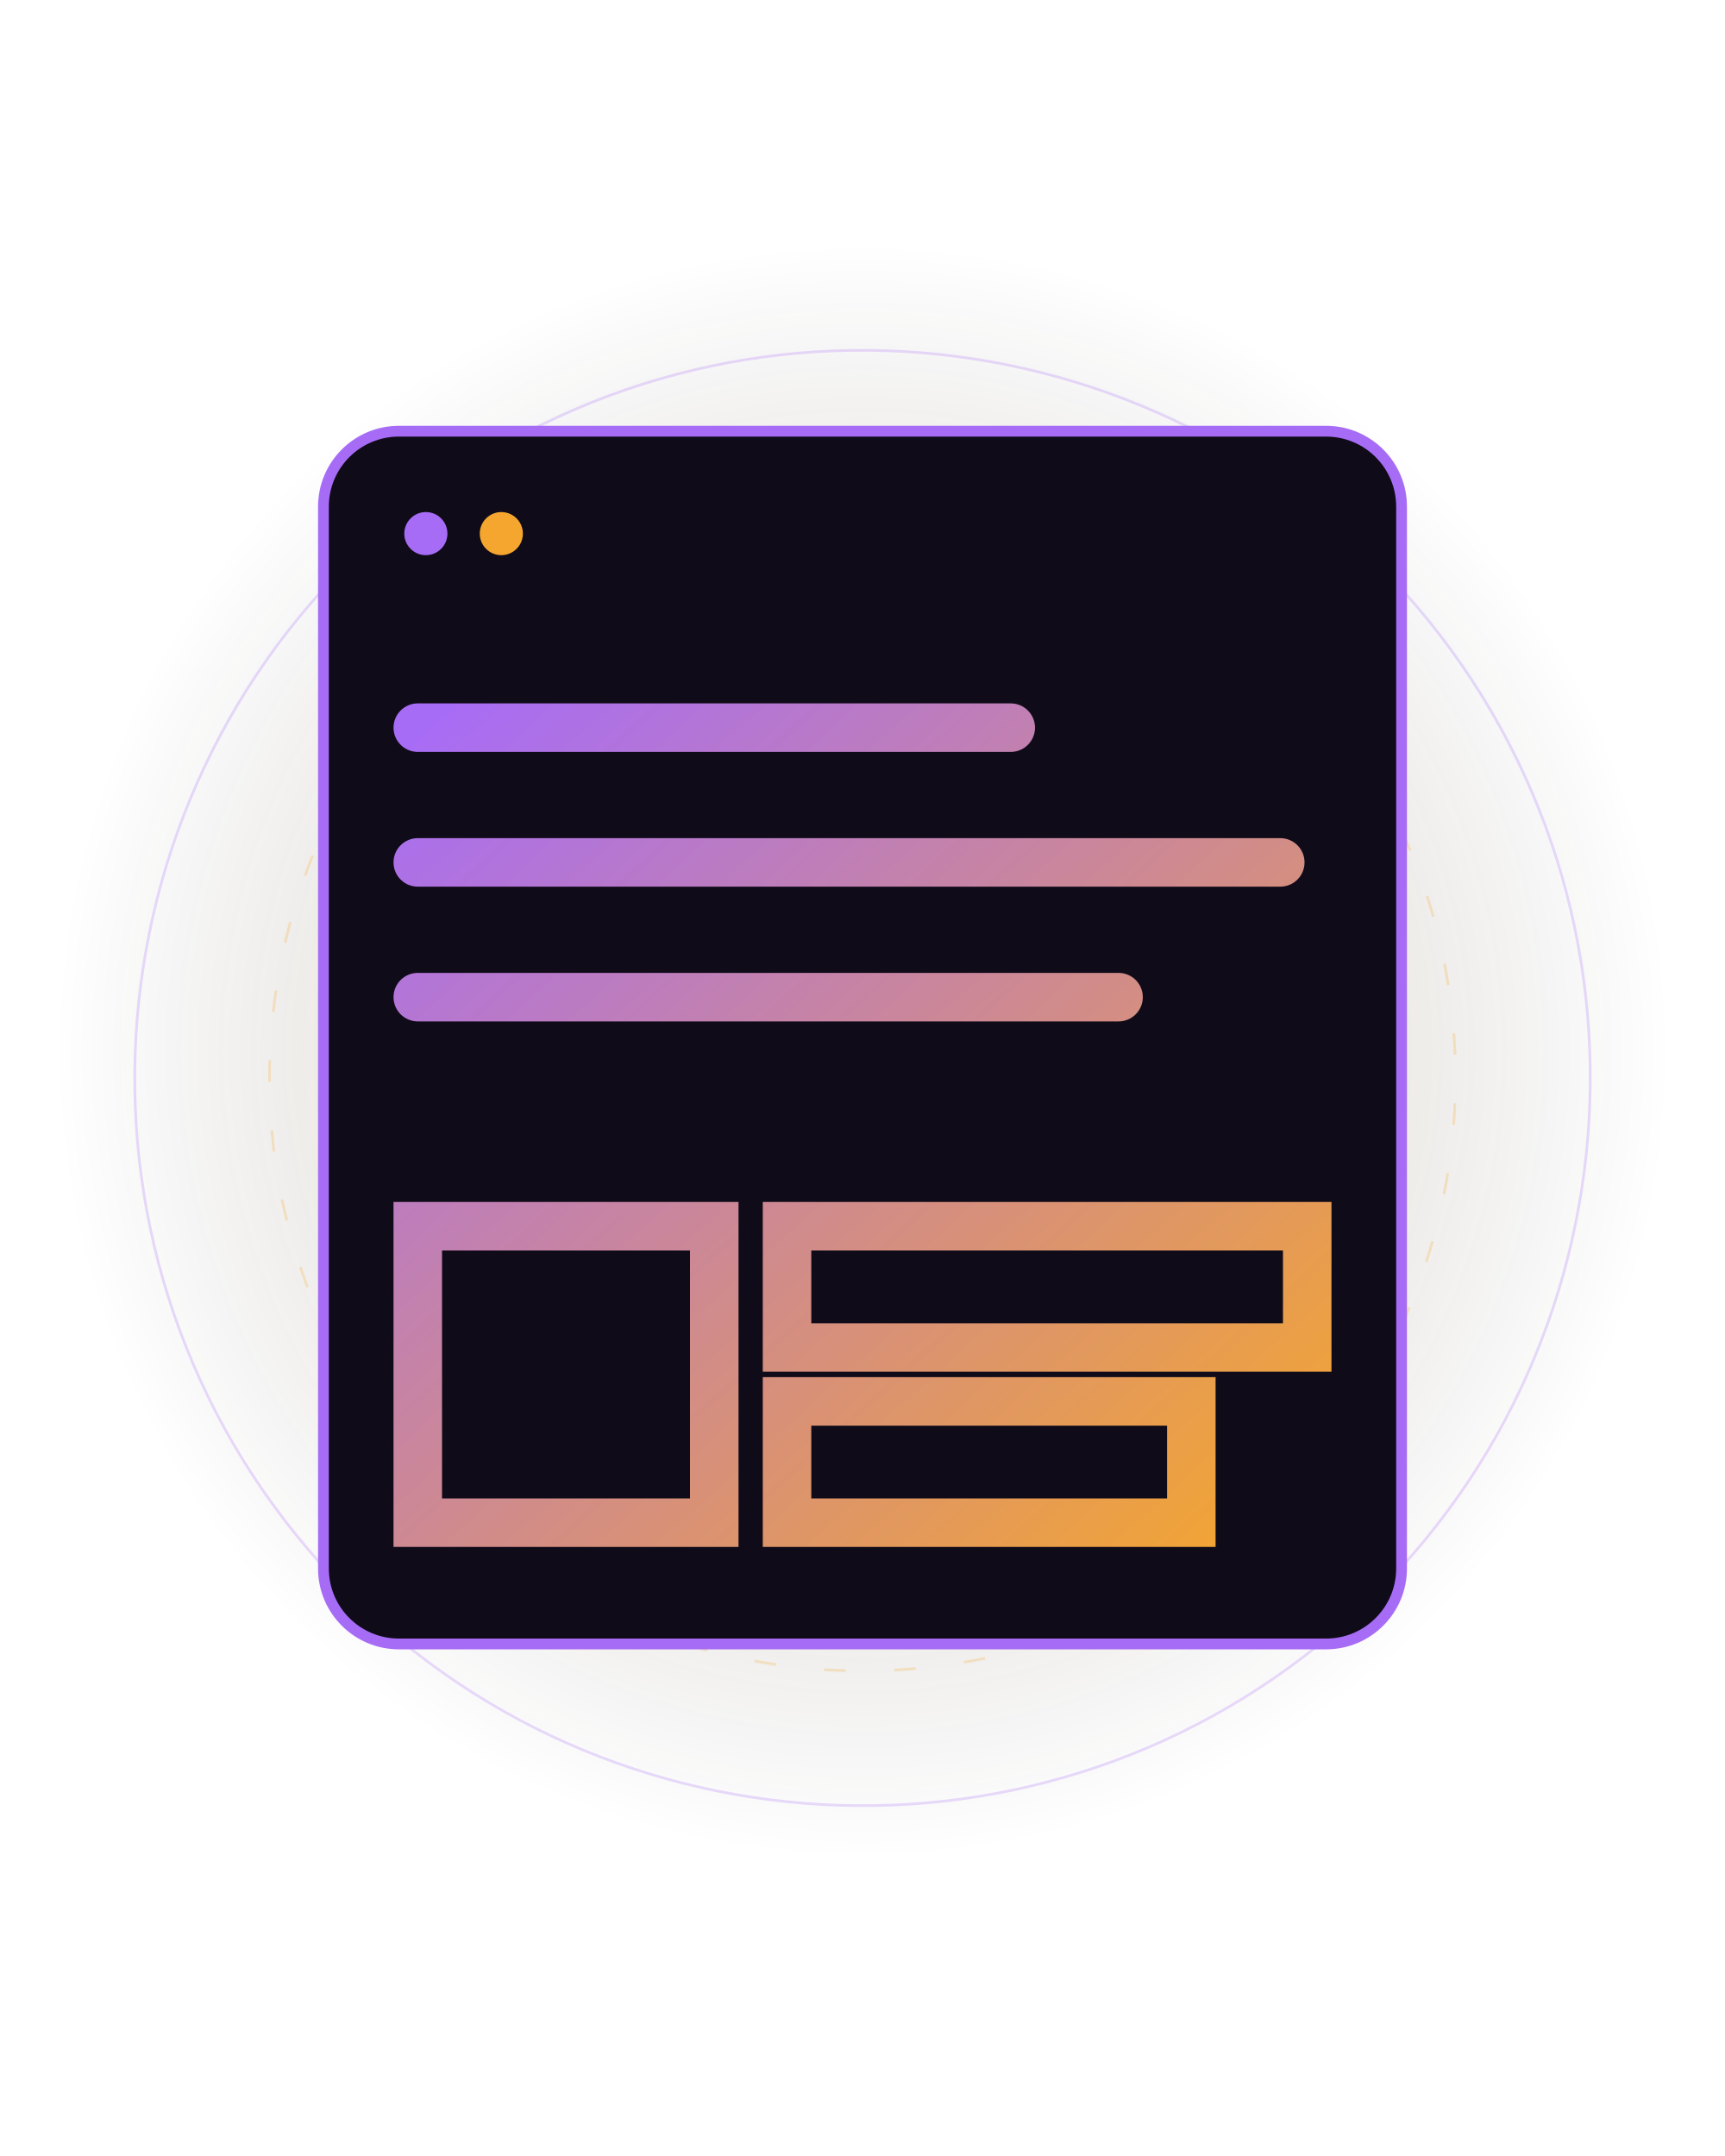
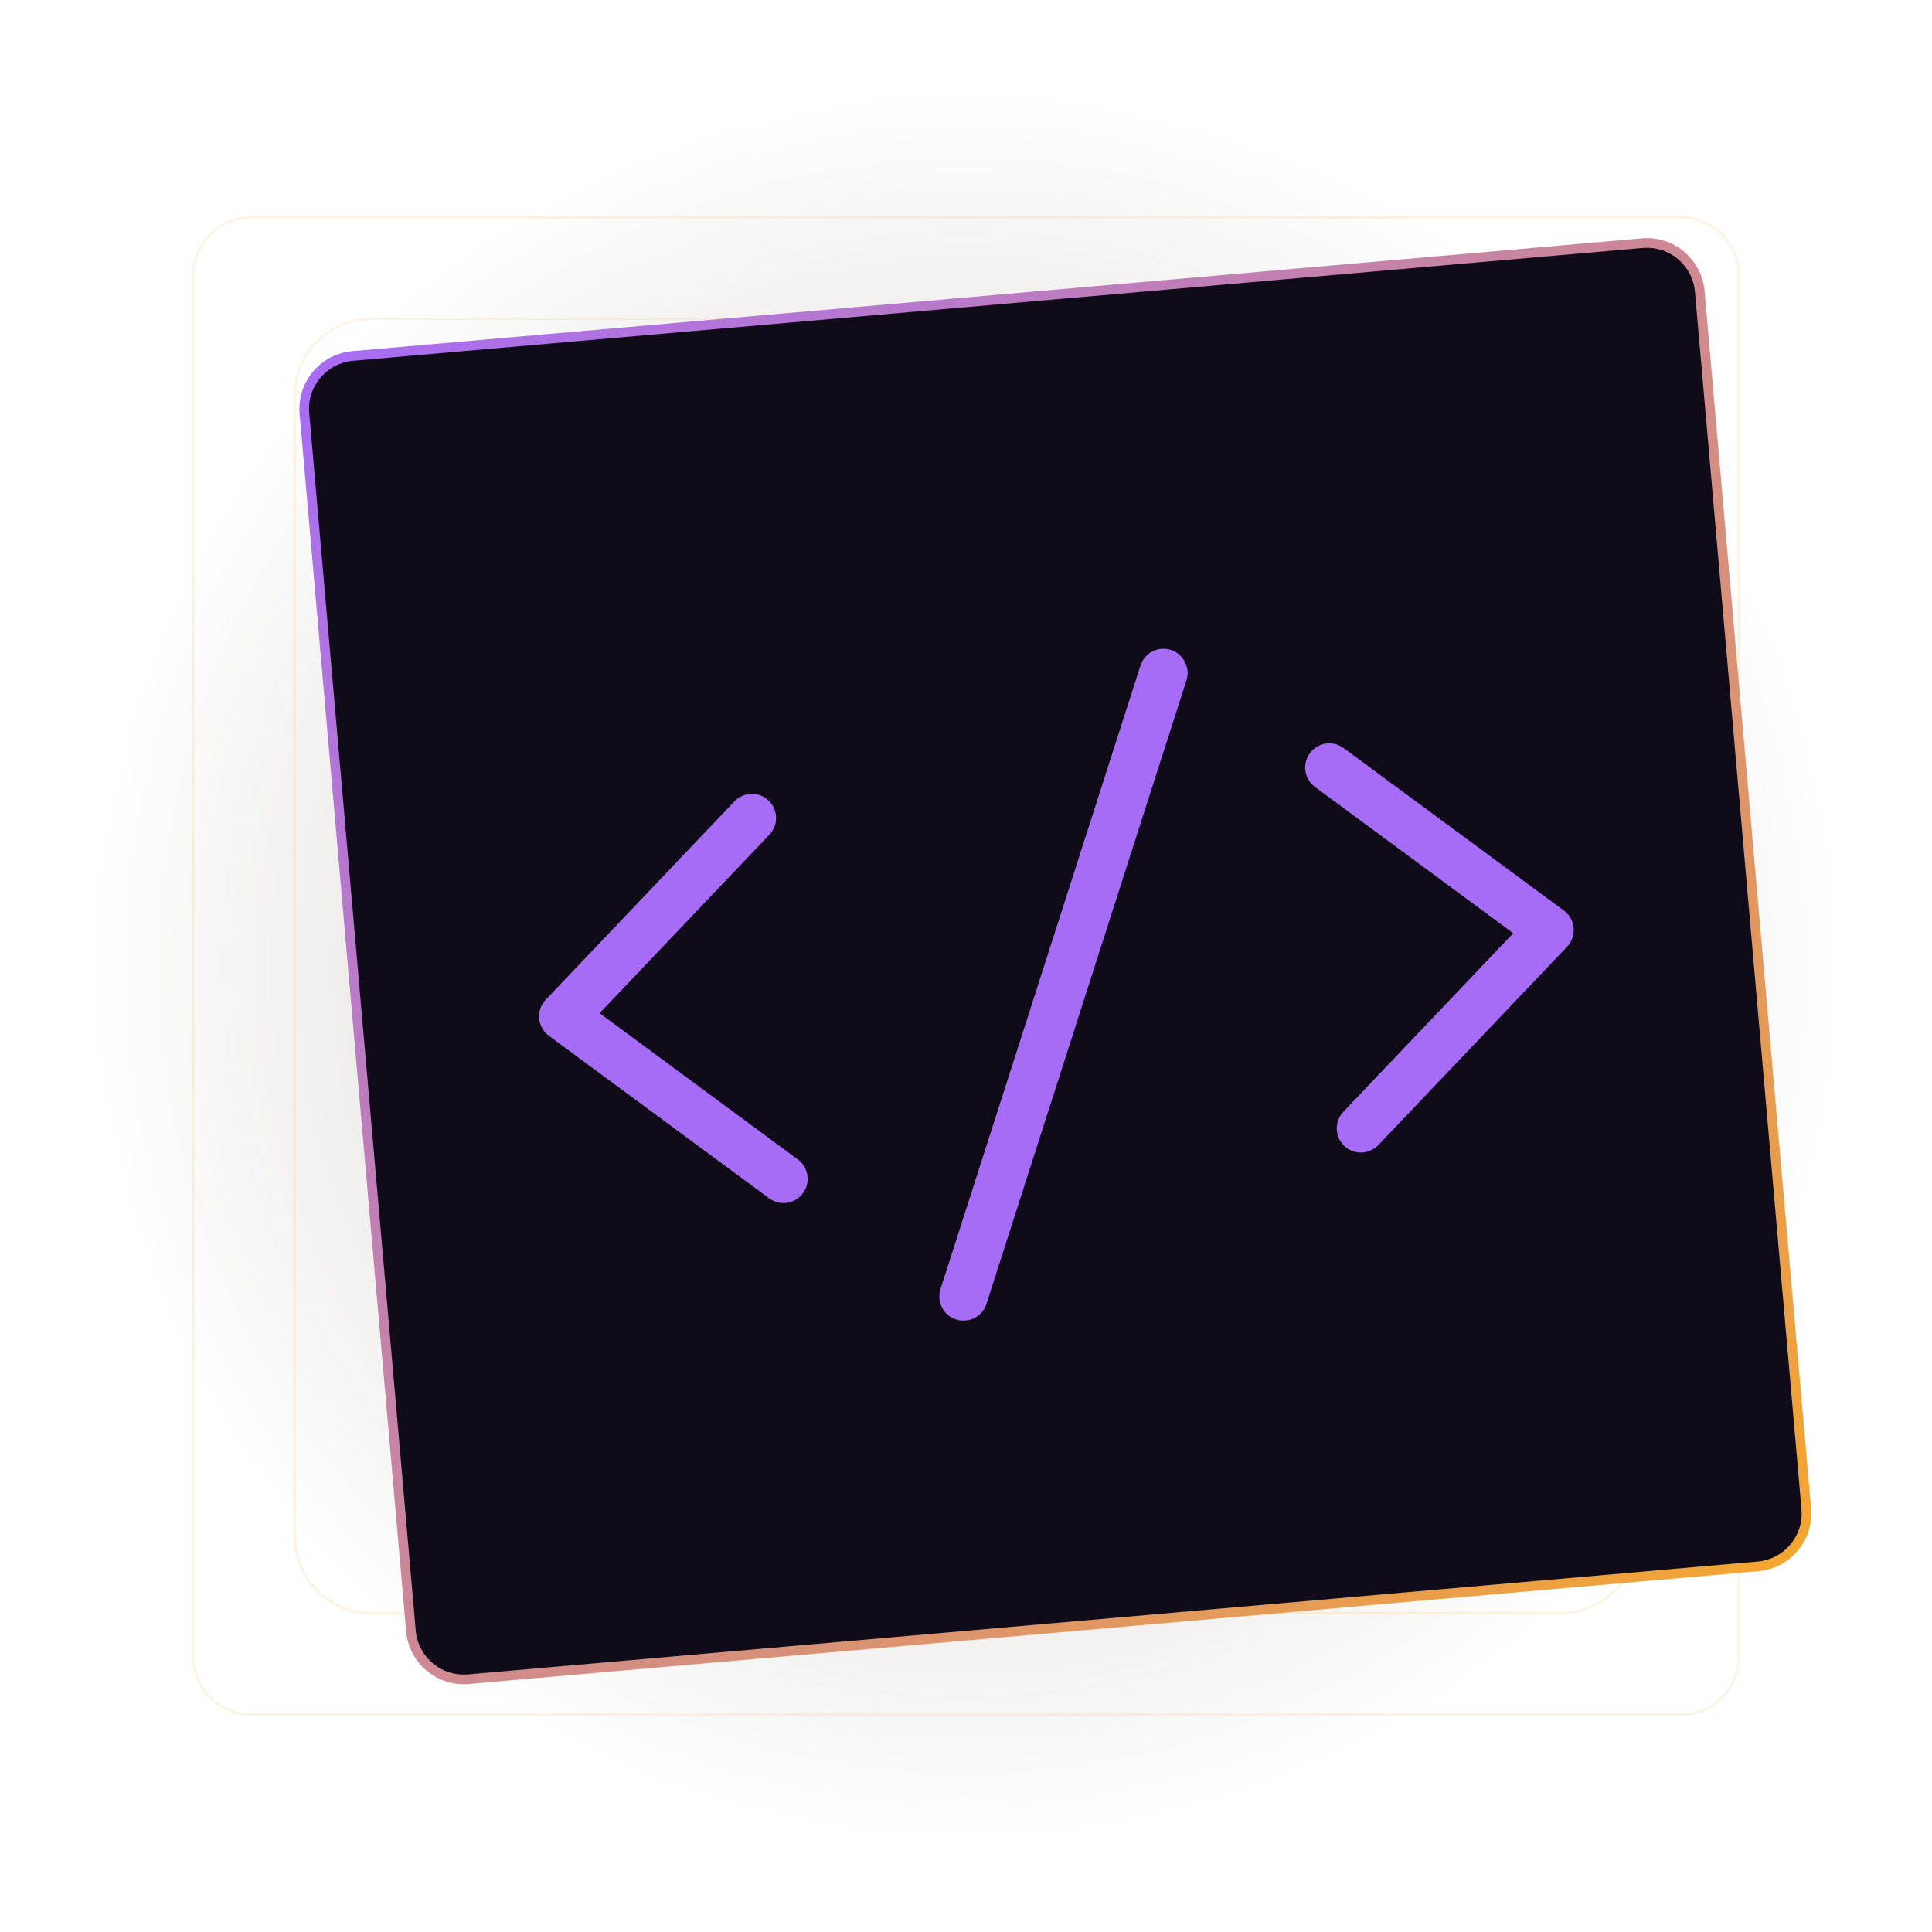
- <svg xmlns="http://www.w3.org/2000/svg" viewBox="0 0 640 800">
+ <svg xmlns="http://www.w3.org/2000/svg" viewBox="0 0 800 800">
  <defs>
    <linearGradient id="g" x1="0" y1="0" x2="1" y2="1">
      <stop stop-color="#a76cf6" />
      <stop offset="1" stop-color="#f4a62f" />
    </linearGradient>
    <radialGradient id="r">
-       <stop stop-color="#f4a62f" stop-opacity=".3" />
+       <stop stop-color="#f4a62f" stop-opacity=".28" />
      <stop offset="1" stop-color="#08070d" stop-opacity="0" />
    </radialGradient>
+     <filter id="glow">
+       <feGaussianBlur stdDeviation="8" result="b" />
+       <feMerge>
+         <feMergeNode in="b" />
+         <feMergeNode in="SourceGraphic" />
+       </feMerge>
+     </filter>
  </defs>
-   <circle cx="320" cy="390" r="300" fill="url(#r)" />
-   <g opacity=".24" transform="rotate(51 320 400)">
-     <circle cx="320" cy="400" r="270" fill="none" stroke="#a76cf6" />
-     <circle cx="320" cy="400" r="220" fill="none" stroke="#f4a62f" stroke-dasharray="8 18" />
+   <circle cx="400" cy="400" r="360" fill="url(#r)" />
+   <g fill="none" stroke="#f4a62f" stroke-opacity=".14">
+     <rect x="80" y="90" width="640" height="620" rx="24" />
+     <rect x="122" y="132" width="556" height="536" rx="32" />
+     <rect x="164" y="174" width="472" height="452" rx="40" />
+     <rect x="206" y="216" width="388" height="368" rx="48" />
+     <rect x="248" y="258" width="304" height="284" rx="56" />
+     <rect x="290" y="300" width="220" height="200" rx="64" />
  </g>
-   <rect x="120" y="160" width="400" height="450" rx="28" fill="#100b19" stroke="#a76cf6" stroke-width="4" />
-   <circle cx="158" cy="198" r="8" fill="#a76cf6" />
-   <circle cx="186" cy="198" r="8" fill="#f4a62f" />
-   <path d="M155 270h220M155 320h320M155 370h260M155 455h110v110H155zM292 455h193v45H292zM292 520h150v45H292z" stroke="url(#g)" stroke-width="18" stroke-linecap="round" fill="none" />
+   <g transform="translate(37 -2) rotate(-5 400 400)">
+     <rect x="110" y="125" width="580" height="550" rx="22" fill="#100b19" stroke="url(#g)" stroke-width="4" />
+     <path d="M110 225h580" stroke="url(#g)" stroke-width="7" />
+     <path d="M280 330l-85 75 85 75M520 330l85 75-85 75M455 285L350 535" fill="none" stroke="#a76cf6" stroke-width="20" stroke-linecap="round" stroke-linejoin="round" />
+   </g>
</svg>
